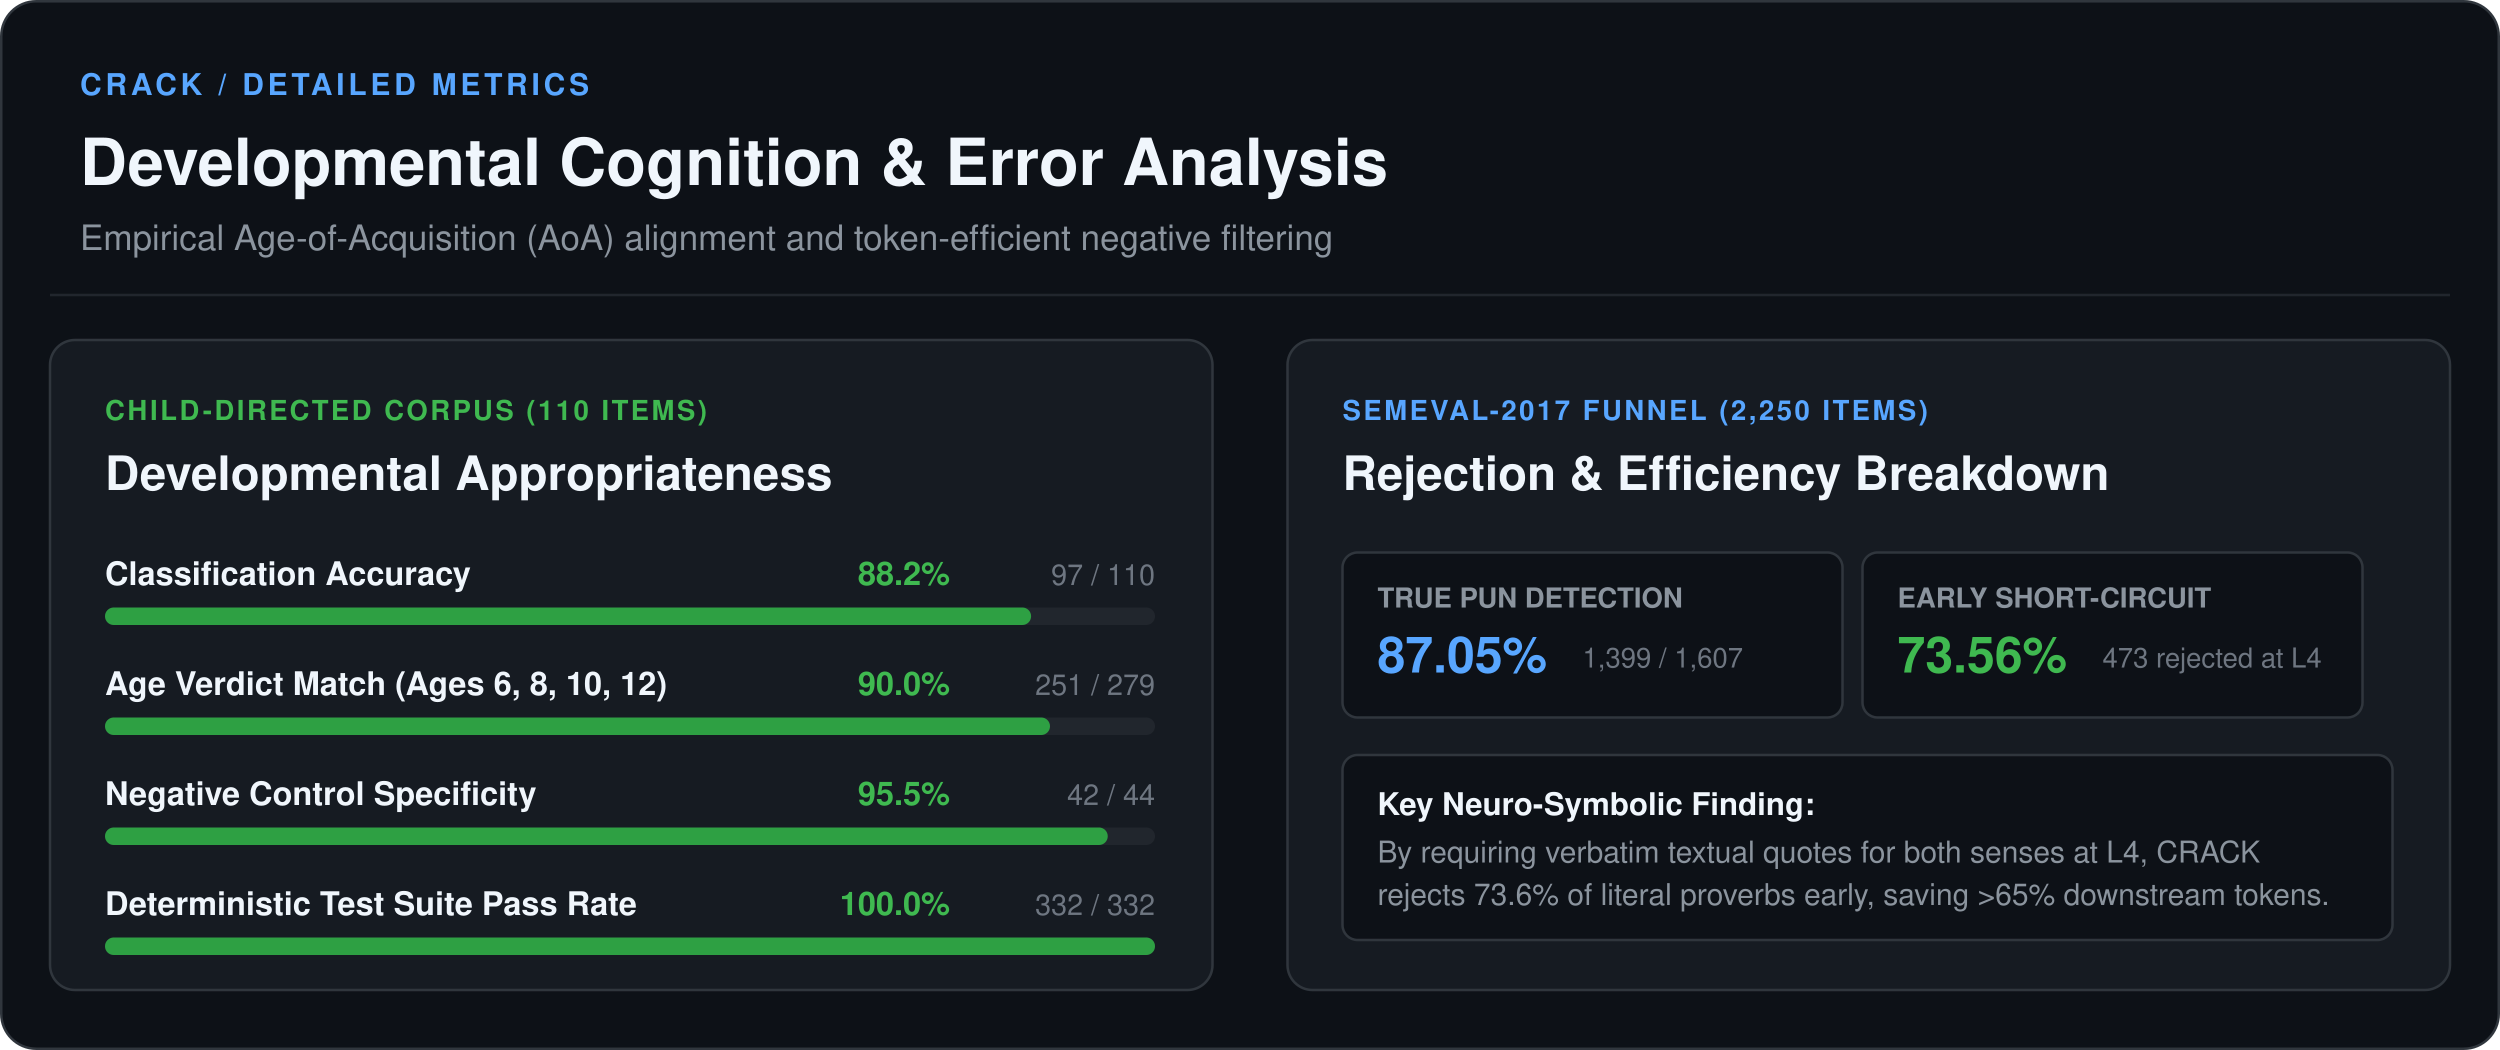
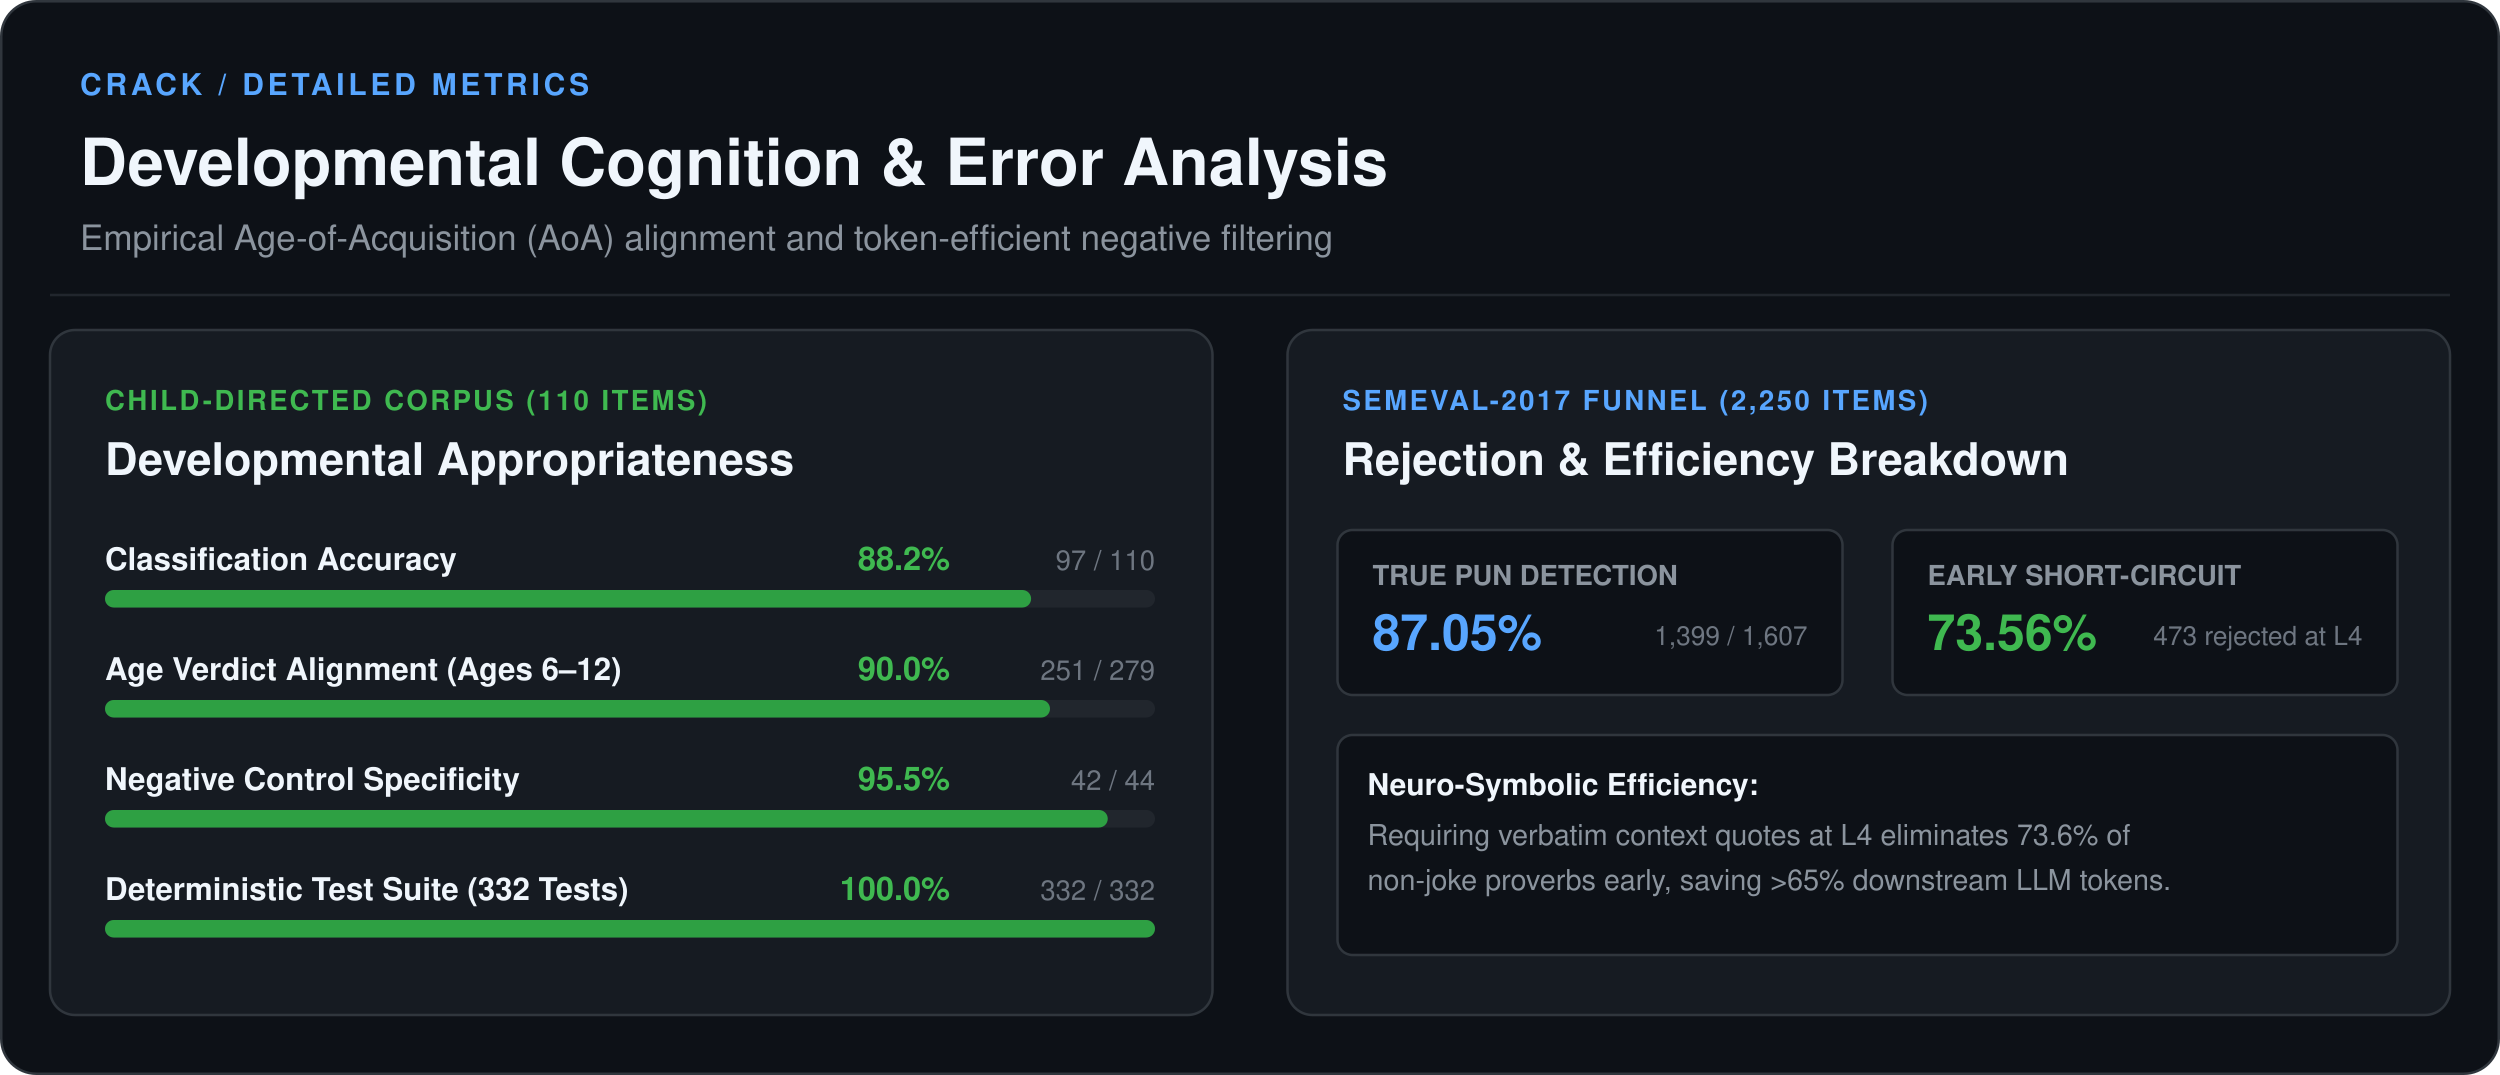
- <svg xmlns="http://www.w3.org/2000/svg" width="1000" height="420" viewBox="0 0 1000 420" role="img" aria-labelledby="title description">
-   <rect x="0.5" y="0.5" width="999" height="419" rx="14" fill="#0d1117" stroke="#30363d" />
+ <svg xmlns="http://www.w3.org/2000/svg" width="1000" height="430" viewBox="0 0 1000 430" role="img" aria-labelledby="title description">
+   <rect x="0.5" y="0.5" width="999" height="429" rx="14" fill="#0d1117" stroke="#30363d" />
  <g font-family="-apple-system, BlinkMacSystemFont, 'Segoe UI', Helvetica, Arial, sans-serif" font-variant-numeric="tabular-nums">
    <text x="32" y="38" fill="#58a6ff" font-size="12" font-weight="700" text-anchor="start" letter-spacing="1.5">CRACK  /  DETAILED METRICS</text>
    <text x="32" y="74" fill="#f0f6fc" font-size="26" font-weight="700" text-anchor="start">Developmental Cognition &amp; Error Analysis</text>
    <text x="32" y="100" fill="#8b949e" font-size="14" font-weight="400" text-anchor="start">Empirical Age-of-Acquisition (AoA) alignment and token-efficient negative filtering</text>
    <path d="M20 118 H980" stroke="#21262d" stroke-width="1" />
-     <g transform="translate(20, 136)">
-       <rect x="0" y="0" width="465" height="260" rx="10" fill="#161b22" stroke="#30363d" />
+     <g transform="translate(20, 132)">
+       <rect x="0" y="0" width="465" height="274" rx="10" fill="#161b22" stroke="#30363d" />
      <text x="22" y="32" fill="#3fb950" font-size="11" font-weight="700" letter-spacing="1">CHILD-DIRECTED CORPUS (110 ITEMS)</text>
-       <text x="22" y="60" fill="#f0f6fc" font-size="19" font-weight="700">Developmental Appropriateness</text>
-       <text x="22" y="98" fill="#f0f6fc" font-size="13" font-weight="600">Classification Accuracy</text>
-       <text x="360" y="98" fill="#3fb950" font-size="13" font-weight="700" text-anchor="end">88.2%</text>
-       <text x="442" y="98" fill="#6e7681" font-size="11.5" text-anchor="end">97 / 110</text>
-       <rect x="22" y="107" width="420" height="7" rx="3.5" fill="#21262d" />
-       <rect x="22" y="107" width="370.44" height="7" rx="3.5" fill="#2ea043" />
-       <text x="22" y="142" fill="#f0f6fc" font-size="13" font-weight="600">Age Verdict Match (Ages 6, 8, 10, 12)</text>
-       <text x="360" y="142" fill="#3fb950" font-size="13" font-weight="700" text-anchor="end">90.0%</text>
-       <text x="442" y="142" fill="#6e7681" font-size="11.5" text-anchor="end">251 / 279</text>
-       <rect x="22" y="151" width="420" height="7" rx="3.5" fill="#21262d" />
-       <rect x="22" y="151" width="378.0" height="7" rx="3.5" fill="#2ea043" />
-       <text x="22" y="186" fill="#f0f6fc" font-size="13" font-weight="600">Negative Control Specificity</text>
-       <text x="360" y="186" fill="#3fb950" font-size="13" font-weight="700" text-anchor="end">95.5%</text>
-       <text x="442" y="186" fill="#6e7681" font-size="11.5" text-anchor="end">42 / 44</text>
-       <rect x="22" y="195" width="420" height="7" rx="3.5" fill="#21262d" />
-       <rect x="22" y="195" width="401.1" height="7" rx="3.5" fill="#2ea043" />
-       <text x="22" y="230" fill="#f0f6fc" font-size="13" font-weight="600">Deterministic Test Suite Pass Rate</text>
-       <text x="360" y="230" fill="#3fb950" font-size="13" font-weight="700" text-anchor="end">100.0%</text>
-       <text x="442" y="230" fill="#6e7681" font-size="11.5" text-anchor="end">332 / 332</text>
-       <rect x="22" y="239" width="420" height="7" rx="3.5" fill="#21262d" />
-       <rect x="22" y="239" width="420.0" height="7" rx="3.5" fill="#2ea043" />
+       <text x="22" y="58" fill="#f0f6fc" font-size="18" font-weight="700">Developmental Appropriateness</text>
+       <text x="22" y="96" fill="#f0f6fc" font-size="12.5" font-weight="600">Classification Accuracy</text>
+       <text x="360" y="96" fill="#3fb950" font-size="13" font-weight="700" text-anchor="end">88.2%</text>
+       <text x="442" y="96" fill="#6e7681" font-size="11" text-anchor="end">97 / 110</text>
+       <rect x="22" y="104" width="420" height="7" rx="3.5" fill="#21262d" />
+       <rect x="22" y="104" width="370.44" height="7" rx="3.5" fill="#2ea043" />
+       <text x="22" y="140" fill="#f0f6fc" font-size="12.5" font-weight="600">Age Verdict Alignment (Ages 6–12)</text>
+       <text x="360" y="140" fill="#3fb950" font-size="13" font-weight="700" text-anchor="end">90.0%</text>
+       <text x="442" y="140" fill="#6e7681" font-size="11" text-anchor="end">251 / 279</text>
+       <rect x="22" y="148" width="420" height="7" rx="3.5" fill="#21262d" />
+       <rect x="22" y="148" width="378.0" height="7" rx="3.5" fill="#2ea043" />
+       <text x="22" y="184" fill="#f0f6fc" font-size="12.5" font-weight="600">Negative Control Specificity</text>
+       <text x="360" y="184" fill="#3fb950" font-size="13" font-weight="700" text-anchor="end">95.5%</text>
+       <text x="442" y="184" fill="#6e7681" font-size="11" text-anchor="end">42 / 44</text>
+       <rect x="22" y="192" width="420" height="7" rx="3.5" fill="#21262d" />
+       <rect x="22" y="192" width="401.1" height="7" rx="3.5" fill="#2ea043" />
+       <text x="22" y="228" fill="#f0f6fc" font-size="12.5" font-weight="600">Deterministic Test Suite (332 Tests)</text>
+       <text x="360" y="228" fill="#3fb950" font-size="13" font-weight="700" text-anchor="end">100.0%</text>
+       <text x="442" y="228" fill="#6e7681" font-size="11" text-anchor="end">332 / 332</text>
+       <rect x="22" y="236" width="420" height="7" rx="3.5" fill="#21262d" />
+       <rect x="22" y="236" width="420.0" height="7" rx="3.5" fill="#2ea043" />
    </g>
-     <g transform="translate(515, 136)">
-       <rect x="0" y="0" width="465" height="260" rx="10" fill="#161b22" stroke="#30363d" />
+     <g transform="translate(515, 132)">
+       <rect x="0" y="0" width="465" height="274" rx="10" fill="#161b22" stroke="#30363d" />
      <text x="22" y="32" fill="#58a6ff" font-size="11" font-weight="700" letter-spacing="1">SEMEVAL-2017 FUNNEL (2,250 ITEMS)</text>
-       <text x="22" y="60" fill="#f0f6fc" font-size="19" font-weight="700">Rejection &amp; Efficiency Breakdown</text>
-       <g transform="translate(22, 85)">
-         <rect x="0" y="0" width="200" height="66" rx="6" fill="#0d1117" stroke="#30363d" />
+       <text x="22" y="58" fill="#f0f6fc" font-size="18" font-weight="700">Rejection &amp; Efficiency Breakdown</text>
+       <g transform="translate(20, 80)">
+         <rect x="0" y="0" width="202" height="66" rx="6" fill="#0d1117" stroke="#30363d" />
        <text x="14" y="22" fill="#8b949e" font-size="11" font-weight="600">TRUE PUN DETECTION</text>
        <text x="14" y="48" fill="#58a6ff" font-size="20" font-weight="700">87.05%</text>
-         <text x="96" y="46" fill="#6e7681" font-size="11">1,399 / 1,607</text>
+         <text x="188" y="46" fill="#6e7681" font-size="10.5" text-anchor="end">1,399 / 1,607</text>
      </g>
-       <g transform="translate(230, 85)">
-         <rect x="0" y="0" width="200" height="66" rx="6" fill="#0d1117" stroke="#30363d" />
+       <g transform="translate(242, 80)">
+         <rect x="0" y="0" width="202" height="66" rx="6" fill="#0d1117" stroke="#30363d" />
        <text x="14" y="22" fill="#8b949e" font-size="11" font-weight="600">EARLY SHORT-CIRCUIT</text>
        <text x="14" y="48" fill="#3fb950" font-size="20" font-weight="700">73.56%</text>
-         <text x="96" y="46" fill="#6e7681" font-size="11">473 rejected at L4</text>
+         <text x="188" y="46" fill="#6e7681" font-size="10.5" text-anchor="end">473 rejected at L4</text>
      </g>
-       <rect x="22" y="166" width="420" height="74" rx="6" fill="#0d1117" stroke="#30363d" />
-       <text x="36" y="190" fill="#f0f6fc" font-size="12.5" font-weight="600">Key Neuro-Symbolic Finding:</text>
-       <text x="36" y="209" fill="#8b949e" font-size="12" font-weight="400">By requiring verbatim textual quotes for both senses at L4, CRACK</text>
-       <text x="36" y="226" fill="#8b949e" font-size="12" font-weight="400">rejects 73.6% of literal proverbs early, saving &gt;65% downstream tokens.</text>
+       <rect x="20" y="162" width="424" height="88" rx="6" fill="#0d1117" stroke="#30363d" />
+       <text x="32" y="186" fill="#f0f6fc" font-size="12" font-weight="700">Neuro-Symbolic Efficiency:</text>
+       <text x="32" y="206" fill="#8b949e" font-size="11.5">Requiring verbatim context quotes at L4 eliminates 73.6% of</text>
+       <text x="32" y="224" fill="#8b949e" font-size="11.5">non-joke proverbs early, saving &gt;65% downstream LLM tokens.</text>
    </g>
  </g>
</svg>
